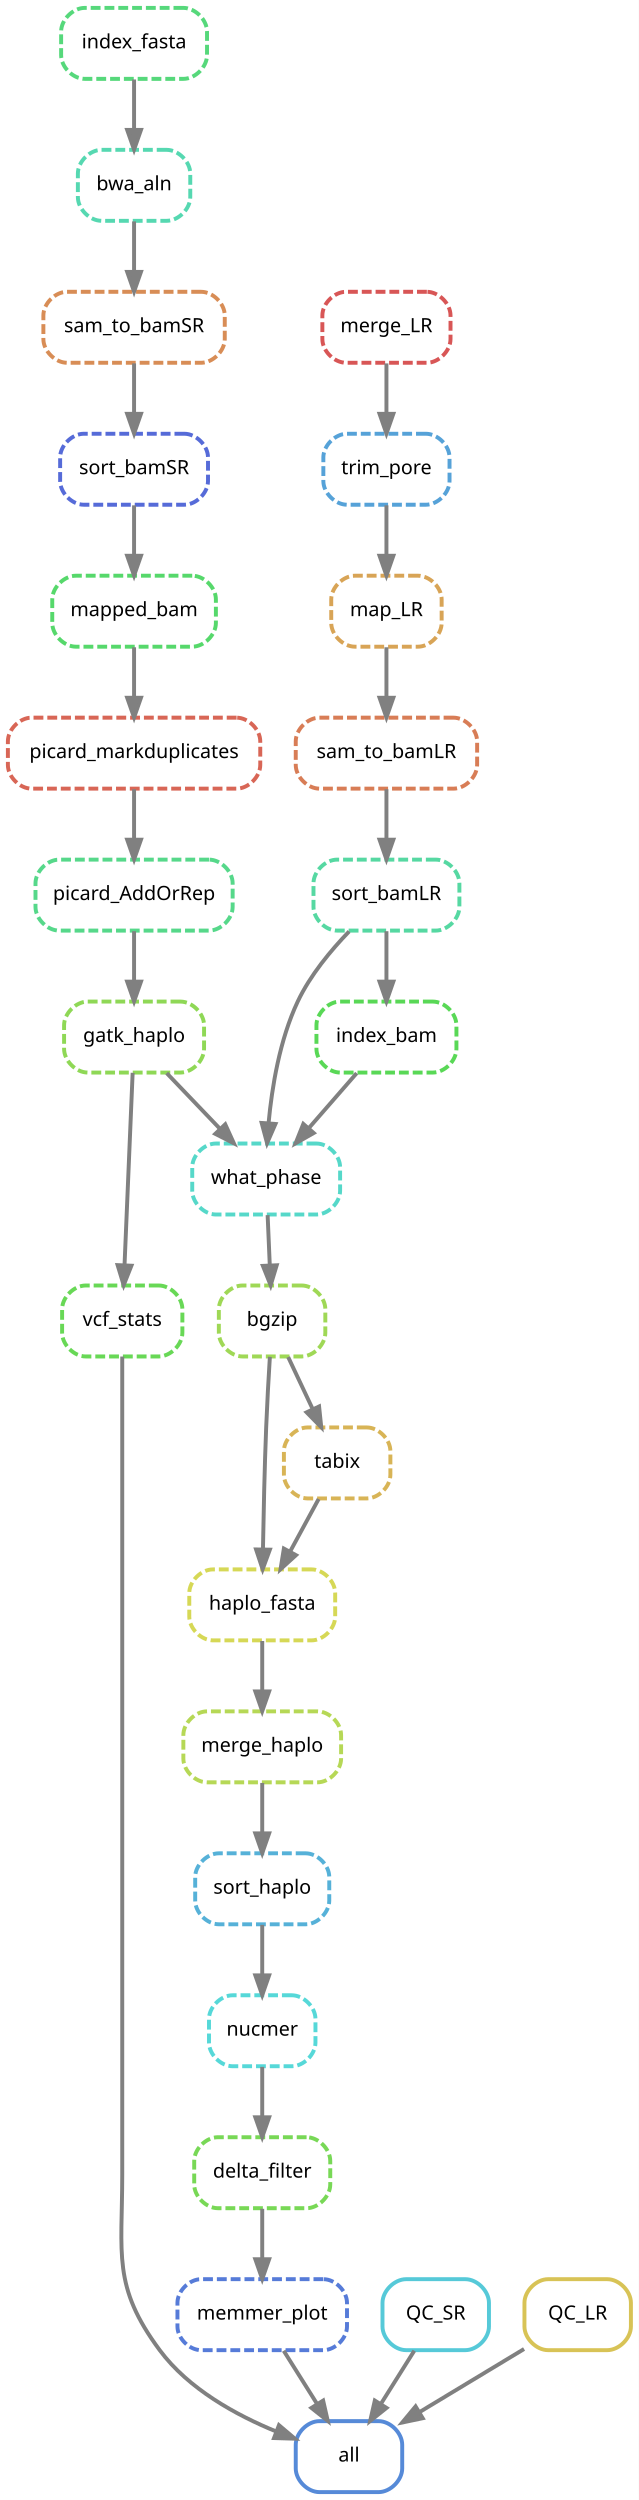
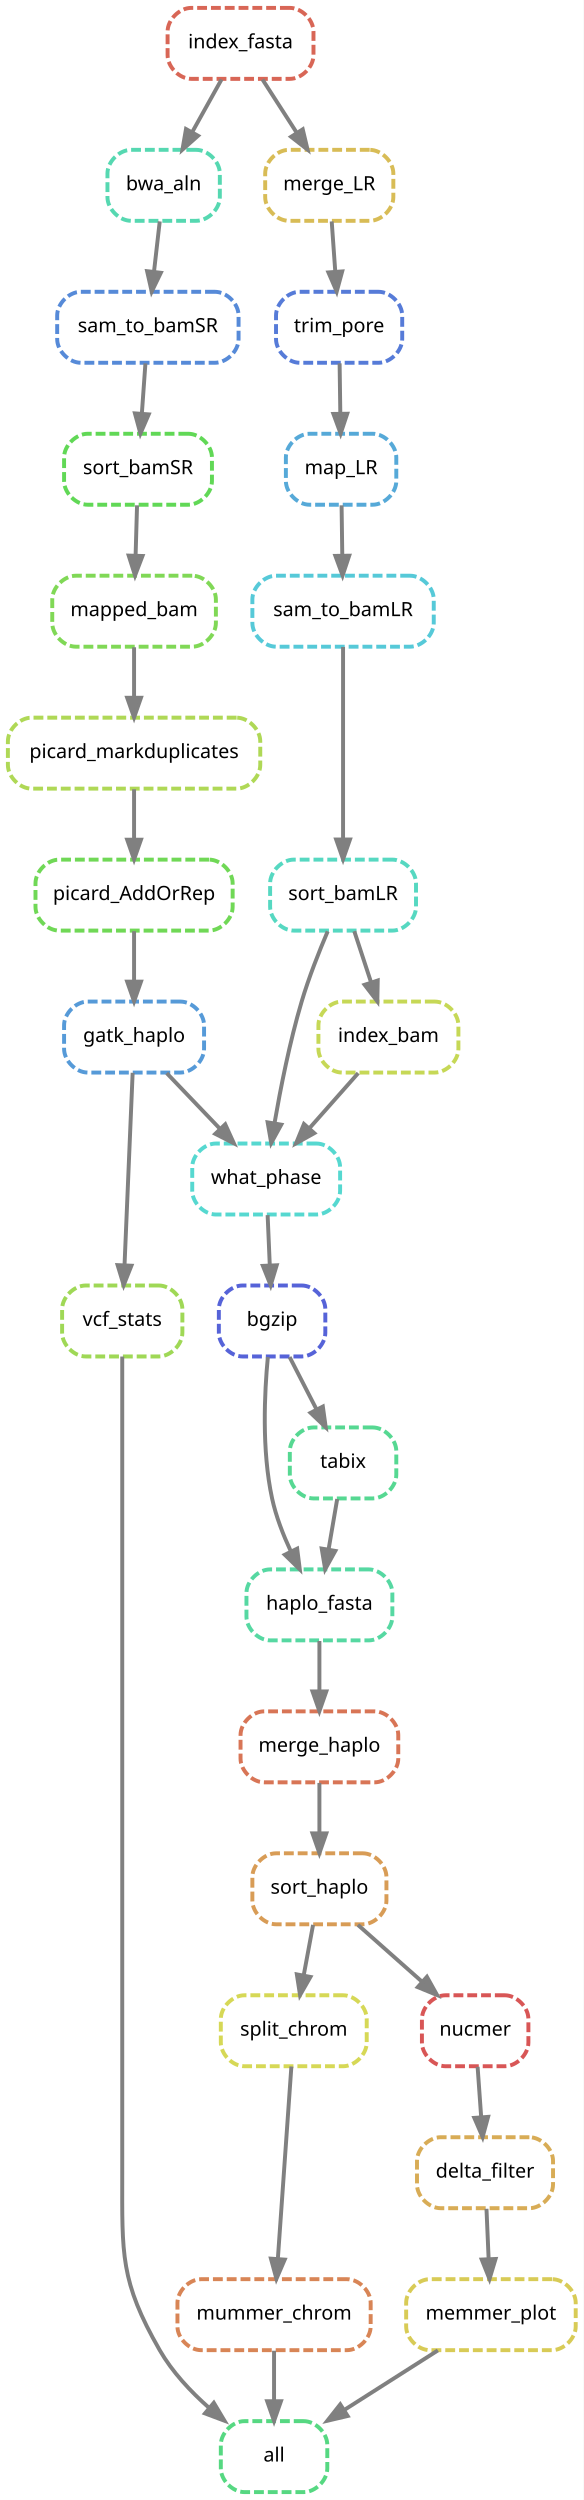
- <svg xmlns="http://www.w3.org/2000/svg" width="324pt" height="1268pt" viewBox="0.00 0.00 324.00 1268.00">
+ <svg xmlns="http://www.w3.org/2000/svg" width="296pt" height="1268pt" viewBox="0.00 0.00 296.00 1268.00">
  <g id="graph0" class="graph" transform="scale(1 1) rotate(0) translate(4 1264)">
-     <polygon fill="white" stroke="transparent" points="-4,4 -4,-1264 320,-1264 320,4 -4,4" />
+     <polygon fill="white" stroke="transparent" points="-4,4 -4,-1264 292,-1264 292,4 -4,4" />
    <g id="node1" class="node">
-       <path fill="none" stroke="#568ad8" stroke-width="2" d="M188,-36C188,-36 158,-36 158,-36 152,-36 146,-30 146,-24 146,-24 146,-12 146,-12 146,-6 152,0 158,0 158,0 188,0 188,0 194,0 200,-6 200,-12 200,-12 200,-24 200,-24 200,-30 194,-36 188,-36" />
-       <text text-anchor="middle" x="173" y="-15.5" font-family="sans" font-size="10.00">all</text>
+       <path fill="none" stroke="#56d882" stroke-width="2" stroke-dasharray="5,2" d="M150,-36C150,-36 120,-36 120,-36 114,-36 108,-30 108,-24 108,-24 108,-12 108,-12 108,-6 114,0 120,0 120,0 150,0 150,0 156,0 162,-6 162,-12 162,-12 162,-24 162,-24 162,-30 156,-36 150,-36" />
+       <text text-anchor="middle" x="135" y="-15.5" font-family="sans" font-size="10.00">all</text>
    </g>
    <g id="node2" class="node">
-       <path fill="none" stroke="#567bd8" stroke-width="2" stroke-dasharray="5,2" d="M160,-108C160,-108 98,-108 98,-108 92,-108 86,-102 86,-96 86,-96 86,-84 86,-84 86,-78 92,-72 98,-72 98,-72 160,-72 160,-72 166,-72 172,-78 172,-84 172,-84 172,-96 172,-96 172,-102 166,-108 160,-108" />
-       <text text-anchor="middle" x="129" y="-87.5" font-family="sans" font-size="10.00">memmer_plot</text>
+       <path fill="none" stroke="#d8cb56" stroke-width="2" stroke-dasharray="5,2" d="M276,-108C276,-108 214,-108 214,-108 208,-108 202,-102 202,-96 202,-96 202,-84 202,-84 202,-78 208,-72 214,-72 214,-72 276,-72 276,-72 282,-72 288,-78 288,-84 288,-84 288,-96 288,-96 288,-102 282,-108 276,-108" />
+       <text text-anchor="middle" x="245" y="-87.5" font-family="sans" font-size="10.00">memmer_plot</text>
    </g>
    <g id="edge1" class="edge">
-       <path fill="none" stroke="grey" stroke-width="2" d="M139.88,-71.7C144.99,-63.56 151.2,-53.69 156.84,-44.7" />
-       <polygon fill="grey" stroke="grey" stroke-width="2" points="159.89,-46.43 162.25,-36.1 153.96,-42.71 159.89,-46.43" />
+       <path fill="none" stroke="grey" stroke-width="2" d="M218.09,-71.88C203.84,-62.81 186.15,-51.55 170.76,-41.76" />
+       <polygon fill="grey" stroke="grey" stroke-width="2" points="172.33,-38.61 162.01,-36.19 168.57,-44.51 172.33,-38.61" />
    </g>
    <g id="node3" class="node">
-       <path fill="none" stroke="#68d856" stroke-width="2" stroke-dasharray="5,2" d="M76.5,-612C76.5,-612 39.5,-612 39.5,-612 33.5,-612 27.5,-606 27.5,-600 27.5,-600 27.5,-588 27.5,-588 27.5,-582 33.5,-576 39.5,-576 39.5,-576 76.5,-576 76.5,-576 82.5,-576 88.5,-582 88.5,-588 88.5,-588 88.5,-600 88.5,-600 88.5,-606 82.5,-612 76.5,-612" />
+       <path fill="none" stroke="#9fd856" stroke-width="2" stroke-dasharray="5,2" d="M76.5,-612C76.5,-612 39.5,-612 39.5,-612 33.5,-612 27.5,-606 27.5,-600 27.5,-600 27.5,-588 27.5,-588 27.5,-582 33.5,-576 39.5,-576 39.5,-576 76.5,-576 76.5,-576 82.5,-576 88.5,-582 88.5,-588 88.5,-588 88.5,-600 88.5,-600 88.5,-606 82.5,-612 76.5,-612" />
      <text text-anchor="middle" x="58" y="-591.5" font-family="sans" font-size="10.00">vcf_stats</text>
    </g>
    <g id="edge2" class="edge">
-       <path fill="none" stroke="grey" stroke-width="2" d="M58,-575.95C58,-549.29 58,-496.11 58,-451 58,-451 58,-451 58,-161 58,-120.55 52.9,-104.48 77,-72 91.59,-52.33 115.76,-39.05 136.19,-30.7" />
-       <polygon fill="grey" stroke="grey" stroke-width="2" points="137.49,-33.95 145.57,-27.1 134.98,-27.42 137.49,-33.95" />
+       <path fill="none" stroke="grey" stroke-width="2" d="M58,-575.95C58,-549.29 58,-496.11 58,-451 58,-451 58,-451 58,-161 58,-120.55 56.89,-107.09 77,-72 83.31,-61 92.68,-51 102.06,-42.72" />
+       <polygon fill="grey" stroke="grey" stroke-width="2" points="104.45,-45.29 109.88,-36.19 99.96,-39.92 104.45,-45.29" />
    </g>
    <g id="node4" class="node">
-       <path fill="none" stroke="#56c9d8" stroke-width="2" d="M232,-108C232,-108 202,-108 202,-108 196,-108 190,-102 190,-96 190,-96 190,-84 190,-84 190,-78 196,-72 202,-72 202,-72 232,-72 232,-72 238,-72 244,-78 244,-84 244,-84 244,-96 244,-96 244,-102 238,-108 232,-108" />
-       <text text-anchor="middle" x="217" y="-87.5" font-family="sans" font-size="10.00">QC_SR</text>
+       <path fill="none" stroke="#d88556" stroke-width="2" stroke-dasharray="5,2" d="M172,-108C172,-108 98,-108 98,-108 92,-108 86,-102 86,-96 86,-96 86,-84 86,-84 86,-78 92,-72 98,-72 98,-72 172,-72 172,-72 178,-72 184,-78 184,-84 184,-84 184,-96 184,-96 184,-102 178,-108 172,-108" />
+       <text text-anchor="middle" x="135" y="-87.5" font-family="sans" font-size="10.00">mummer_chrom</text>
    </g>
    <g id="edge3" class="edge">
-       <path fill="none" stroke="grey" stroke-width="2" d="M206.12,-71.7C201.01,-63.56 194.8,-53.69 189.16,-44.7" />
-       <polygon fill="grey" stroke="grey" stroke-width="2" points="192.04,-42.71 183.75,-36.1 186.11,-46.43 192.04,-42.71" />
+       <path fill="none" stroke="grey" stroke-width="2" d="M135,-71.7C135,-63.98 135,-54.71 135,-46.11" />
+       <polygon fill="grey" stroke="grey" stroke-width="2" points="138.5,-46.1 135,-36.1 131.5,-46.1 138.5,-46.1" />
    </g>
    <g id="node5" class="node">
-       <path fill="none" stroke="#d8c356" stroke-width="2" d="M304,-108C304,-108 274,-108 274,-108 268,-108 262,-102 262,-96 262,-96 262,-84 262,-84 262,-78 268,-72 274,-72 274,-72 304,-72 304,-72 310,-72 316,-78 316,-84 316,-84 316,-96 316,-96 316,-102 310,-108 304,-108" />
-       <text text-anchor="middle" x="289" y="-87.5" font-family="sans" font-size="10.00">QC_LR</text>
+       <path fill="none" stroke="#d8ac56" stroke-width="2" stroke-dasharray="5,2" d="M264.5,-180C264.5,-180 219.5,-180 219.5,-180 213.5,-180 207.5,-174 207.5,-168 207.5,-168 207.5,-156 207.5,-156 207.5,-150 213.5,-144 219.5,-144 219.5,-144 264.5,-144 264.5,-144 270.5,-144 276.5,-150 276.5,-156 276.5,-156 276.5,-168 276.5,-168 276.5,-174 270.5,-180 264.5,-180" />
+       <text text-anchor="middle" x="242" y="-159.5" font-family="sans" font-size="10.00">delta_filter</text>
    </g>
    <g id="edge4" class="edge">
-       <path fill="none" stroke="grey" stroke-width="2" d="M261.8,-72.59C245.95,-63.02 225.77,-50.85 208.66,-40.52" />
-       <polygon fill="grey" stroke="grey" stroke-width="2" points="210.4,-37.48 200.03,-35.31 206.78,-43.47 210.4,-37.48" />
+       <path fill="none" stroke="grey" stroke-width="2" d="M242.74,-143.7C243.07,-135.98 243.47,-126.71 243.84,-118.11" />
+       <polygon fill="grey" stroke="grey" stroke-width="2" points="247.34,-118.25 244.27,-108.1 240.34,-117.95 247.34,-118.25" />
    </g>
    <g id="node6" class="node">
-       <path fill="none" stroke="#78d856" stroke-width="2" stroke-dasharray="5,2" d="M151.5,-180C151.5,-180 106.5,-180 106.5,-180 100.5,-180 94.5,-174 94.5,-168 94.5,-168 94.5,-156 94.5,-156 94.5,-150 100.5,-144 106.5,-144 106.5,-144 151.5,-144 151.5,-144 157.5,-144 163.5,-150 163.5,-156 163.5,-156 163.5,-168 163.5,-168 163.5,-174 157.5,-180 151.5,-180" />
-       <text text-anchor="middle" x="129" y="-159.5" font-family="sans" font-size="10.00">delta_filter</text>
+       <path fill="none" stroke="#569ad8" stroke-width="2" stroke-dasharray="5,2" d="M87.5,-756C87.5,-756 40.5,-756 40.5,-756 34.5,-756 28.5,-750 28.5,-744 28.5,-744 28.5,-732 28.5,-732 28.5,-726 34.5,-720 40.5,-720 40.5,-720 87.5,-720 87.5,-720 93.5,-720 99.5,-726 99.5,-732 99.5,-732 99.5,-744 99.5,-744 99.5,-750 93.5,-756 87.5,-756" />
+       <text text-anchor="middle" x="64" y="-735.5" font-family="sans" font-size="10.00">gatk_haplo</text>
    </g>
    <g id="edge5" class="edge">
-       <path fill="none" stroke="grey" stroke-width="2" d="M129,-143.7C129,-135.98 129,-126.71 129,-118.11" />
-       <polygon fill="grey" stroke="grey" stroke-width="2" points="132.5,-118.1 129,-108.1 125.5,-118.1 132.5,-118.1" />
-     </g>
-     <g id="node7" class="node">
-       <path fill="none" stroke="#8fd856" stroke-width="2" stroke-dasharray="5,2" d="M87.5,-756C87.5,-756 40.5,-756 40.5,-756 34.5,-756 28.5,-750 28.5,-744 28.5,-744 28.5,-732 28.5,-732 28.5,-726 34.5,-720 40.5,-720 40.5,-720 87.5,-720 87.5,-720 93.5,-720 99.5,-726 99.5,-732 99.5,-732 99.5,-744 99.5,-744 99.5,-750 93.5,-756 87.5,-756" />
-       <text text-anchor="middle" x="64" y="-735.5" font-family="sans" font-size="10.00">gatk_haplo</text>
-     </g>
-     <g id="edge6" class="edge">
      <path fill="none" stroke="grey" stroke-width="2" d="M63.28,-719.87C62.25,-695.67 60.38,-651.21 59.16,-622.39" />
      <polygon fill="grey" stroke="grey" stroke-width="2" points="62.65,-622.03 58.73,-612.19 55.65,-622.33 62.65,-622.03" />
    </g>
    <g id="node19" class="node">
-       <path fill="none" stroke="#56d8c9" stroke-width="2" stroke-dasharray="5,2" d="M156.5,-684C156.5,-684 105.5,-684 105.5,-684 99.5,-684 93.5,-678 93.5,-672 93.5,-672 93.5,-660 93.5,-660 93.5,-654 99.5,-648 105.5,-648 105.5,-648 156.5,-648 156.5,-648 162.5,-648 168.5,-654 168.5,-660 168.5,-660 168.5,-672 168.5,-672 168.5,-678 162.5,-684 156.5,-684" />
+       <path fill="none" stroke="#56d8d0" stroke-width="2" stroke-dasharray="5,2" d="M156.5,-684C156.5,-684 105.5,-684 105.5,-684 99.5,-684 93.5,-678 93.5,-672 93.5,-672 93.5,-660 93.5,-660 93.5,-654 99.5,-648 105.5,-648 105.5,-648 156.5,-648 156.5,-648 162.5,-648 168.5,-654 168.5,-660 168.5,-660 168.5,-672 168.5,-672 168.5,-678 162.5,-684 156.5,-684" />
      <text text-anchor="middle" x="131" y="-663.5" font-family="sans" font-size="10.00">what_phase</text>
    </g>
-     <g id="edge21" class="edge">
+     <g id="edge22" class="edge">
      <path fill="none" stroke="grey" stroke-width="2" d="M80.56,-719.7C88.68,-711.22 98.59,-700.86 107.47,-691.58" />
      <polygon fill="grey" stroke="grey" stroke-width="2" points="110.24,-693.75 114.63,-684.1 105.19,-688.91 110.24,-693.75" />
    </g>
+     <g id="node7" class="node">
+       <path fill="none" stroke="#d6d856" stroke-width="2" stroke-dasharray="5,2" d="M170,-252C170,-252 120,-252 120,-252 114,-252 108,-246 108,-240 108,-240 108,-228 108,-228 108,-222 114,-216 120,-216 120,-216 170,-216 170,-216 176,-216 182,-222 182,-228 182,-228 182,-240 182,-240 182,-246 176,-252 170,-252" />
+       <text text-anchor="middle" x="145" y="-231.5" font-family="sans" font-size="10.00">split_chrom</text>
+     </g>
+     <g id="edge6" class="edge">
+       <path fill="none" stroke="grey" stroke-width="2" d="M143.79,-215.87C142.09,-191.67 138.96,-147.21 136.93,-118.39" />
+       <polygon fill="grey" stroke="grey" stroke-width="2" points="140.4,-117.92 136.21,-108.19 133.42,-118.41 140.4,-117.92" />
+     </g>
    <g id="node8" class="node">
-       <path fill="none" stroke="#56d8d8" stroke-width="2" stroke-dasharray="5,2" d="M144,-252C144,-252 114,-252 114,-252 108,-252 102,-246 102,-240 102,-240 102,-228 102,-228 102,-222 108,-216 114,-216 114,-216 144,-216 144,-216 150,-216 156,-222 156,-228 156,-228 156,-240 156,-240 156,-246 150,-252 144,-252" />
-       <text text-anchor="middle" x="129" y="-231.5" font-family="sans" font-size="10.00">nucmer</text>
+       <path fill="none" stroke="#d85656" stroke-width="2" stroke-dasharray="5,2" d="M252,-252C252,-252 222,-252 222,-252 216,-252 210,-246 210,-240 210,-240 210,-228 210,-228 210,-222 216,-216 222,-216 222,-216 252,-216 252,-216 258,-216 264,-222 264,-228 264,-228 264,-240 264,-240 264,-246 258,-252 252,-252" />
+       <text text-anchor="middle" x="237" y="-231.5" font-family="sans" font-size="10.00">nucmer</text>
    </g>
    <g id="edge7" class="edge">
-       <path fill="none" stroke="grey" stroke-width="2" d="M129,-215.7C129,-207.98 129,-198.71 129,-190.11" />
-       <polygon fill="grey" stroke="grey" stroke-width="2" points="132.5,-190.1 129,-180.1 125.5,-190.1 132.5,-190.1" />
+       <path fill="none" stroke="grey" stroke-width="2" d="M238.24,-215.7C238.79,-207.98 239.45,-198.71 240.06,-190.11" />
+       <polygon fill="grey" stroke="grey" stroke-width="2" points="243.56,-190.33 240.78,-180.1 236.57,-189.83 243.56,-190.33" />
    </g>
    <g id="node9" class="node">
-       <path fill="none" stroke="#56d88a" stroke-width="2" stroke-dasharray="5,2" d="M102,-828C102,-828 26,-828 26,-828 20,-828 14,-822 14,-816 14,-816 14,-804 14,-804 14,-798 20,-792 26,-792 26,-792 102,-792 102,-792 108,-792 114,-798 114,-804 114,-804 114,-816 114,-816 114,-822 108,-828 102,-828" />
+       <path fill="none" stroke="#70d856" stroke-width="2" stroke-dasharray="5,2" d="M102,-828C102,-828 26,-828 26,-828 20,-828 14,-822 14,-816 14,-816 14,-804 14,-804 14,-798 20,-792 26,-792 26,-792 102,-792 102,-792 108,-792 114,-798 114,-804 114,-804 114,-816 114,-816 114,-822 108,-828 102,-828" />
      <text text-anchor="middle" x="64" y="-807.5" font-family="sans" font-size="10.00">picard_AddOrRep</text>
    </g>
    <g id="edge8" class="edge">
      <path fill="none" stroke="grey" stroke-width="2" d="M64,-791.7C64,-783.98 64,-774.71 64,-766.11" />
      <polygon fill="grey" stroke="grey" stroke-width="2" points="67.5,-766.1 64,-756.1 60.5,-766.1 67.5,-766.1" />
    </g>
    <g id="node10" class="node">
-       <path fill="none" stroke="#56b1d8" stroke-width="2" stroke-dasharray="5,2" d="M151,-324C151,-324 107,-324 107,-324 101,-324 95,-318 95,-312 95,-312 95,-300 95,-300 95,-294 101,-288 107,-288 107,-288 151,-288 151,-288 157,-288 163,-294 163,-300 163,-300 163,-312 163,-312 163,-318 157,-324 151,-324" />
-       <text text-anchor="middle" x="129" y="-303.5" font-family="sans" font-size="10.00">sort_haplo</text>
+       <path fill="none" stroke="#d89c56" stroke-width="2" stroke-dasharray="5,2" d="M180,-324C180,-324 136,-324 136,-324 130,-324 124,-318 124,-312 124,-312 124,-300 124,-300 124,-294 130,-288 136,-288 136,-288 180,-288 180,-288 186,-288 192,-294 192,-300 192,-300 192,-312 192,-312 192,-318 186,-324 180,-324" />
+       <text text-anchor="middle" x="158" y="-303.5" font-family="sans" font-size="10.00">sort_haplo</text>
    </g>
    <g id="edge9" class="edge">
-       <path fill="none" stroke="grey" stroke-width="2" d="M129,-287.7C129,-279.98 129,-270.71 129,-262.11" />
-       <polygon fill="grey" stroke="grey" stroke-width="2" points="132.5,-262.1 129,-252.1 125.5,-262.1 132.5,-262.1" />
+       <path fill="none" stroke="grey" stroke-width="2" d="M154.79,-287.7C153.35,-279.98 151.63,-270.71 150.04,-262.11" />
+       <polygon fill="grey" stroke="grey" stroke-width="2" points="153.44,-261.3 148.18,-252.1 146.56,-262.58 153.44,-261.3" />
+     </g>
+     <g id="edge10" class="edge">
+       <path fill="none" stroke="grey" stroke-width="2" d="M177.53,-287.7C187.38,-278.97 199.49,-268.24 210.2,-258.75" />
+       <polygon fill="grey" stroke="grey" stroke-width="2" points="212.53,-261.36 217.7,-252.1 207.89,-256.12 212.53,-261.36" />
    </g>
    <g id="node11" class="node">
-       <path fill="none" stroke="#d86656" stroke-width="2" stroke-dasharray="5,2" d="M116,-900C116,-900 12,-900 12,-900 6,-900 0,-894 0,-888 0,-888 0,-876 0,-876 0,-870 6,-864 12,-864 12,-864 116,-864 116,-864 122,-864 128,-870 128,-876 128,-876 128,-888 128,-888 128,-894 122,-900 116,-900" />
+       <path fill="none" stroke="#afd856" stroke-width="2" stroke-dasharray="5,2" d="M116,-900C116,-900 12,-900 12,-900 6,-900 0,-894 0,-888 0,-888 0,-876 0,-876 0,-870 6,-864 12,-864 12,-864 116,-864 116,-864 122,-864 128,-870 128,-876 128,-876 128,-888 128,-888 128,-894 122,-900 116,-900" />
      <text text-anchor="middle" x="64" y="-879.5" font-family="sans" font-size="10.00">picard_markduplicates</text>
    </g>
-     <g id="edge10" class="edge">
+     <g id="edge11" class="edge">
      <path fill="none" stroke="grey" stroke-width="2" d="M64,-863.7C64,-855.98 64,-846.71 64,-838.11" />
      <polygon fill="grey" stroke="grey" stroke-width="2" points="67.5,-838.1 64,-828.1 60.5,-838.1 67.5,-838.1" />
    </g>
    <g id="node12" class="node">
-       <path fill="none" stroke="#b6d856" stroke-width="2" stroke-dasharray="5,2" d="M157,-396C157,-396 101,-396 101,-396 95,-396 89,-390 89,-384 89,-384 89,-372 89,-372 89,-366 95,-360 101,-360 101,-360 157,-360 157,-360 163,-360 169,-366 169,-372 169,-372 169,-384 169,-384 169,-390 163,-396 157,-396" />
-       <text text-anchor="middle" x="129" y="-375.5" font-family="sans" font-size="10.00">merge_haplo</text>
-     </g>
-     <g id="edge11" class="edge">
-       <path fill="none" stroke="grey" stroke-width="2" d="M129,-359.7C129,-351.98 129,-342.71 129,-334.11" />
-       <polygon fill="grey" stroke="grey" stroke-width="2" points="132.5,-334.1 129,-324.1 125.5,-334.1 132.5,-334.1" />
+       <path fill="none" stroke="#d87556" stroke-width="2" stroke-dasharray="5,2" d="M186,-396C186,-396 130,-396 130,-396 124,-396 118,-390 118,-384 118,-384 118,-372 118,-372 118,-366 124,-360 130,-360 130,-360 186,-360 186,-360 192,-360 198,-366 198,-372 198,-372 198,-384 198,-384 198,-390 192,-396 186,-396" />
+       <text text-anchor="middle" x="158" y="-375.5" font-family="sans" font-size="10.00">merge_haplo</text>
+     </g>
+     <g id="edge12" class="edge">
+       <path fill="none" stroke="grey" stroke-width="2" d="M158,-359.7C158,-351.98 158,-342.71 158,-334.11" />
+       <polygon fill="grey" stroke="grey" stroke-width="2" points="161.5,-334.1 158,-324.1 154.5,-334.1 161.5,-334.1" />
    </g>
    <g id="node13" class="node">
-       <path fill="none" stroke="#56d86b" stroke-width="2" stroke-dasharray="5,2" d="M93.5,-972C93.5,-972 34.5,-972 34.5,-972 28.5,-972 22.5,-966 22.5,-960 22.5,-960 22.5,-948 22.5,-948 22.5,-942 28.5,-936 34.5,-936 34.5,-936 93.5,-936 93.5,-936 99.5,-936 105.5,-942 105.5,-948 105.5,-948 105.5,-960 105.5,-960 105.5,-966 99.5,-972 93.5,-972" />
+       <path fill="none" stroke="#80d856" stroke-width="2" stroke-dasharray="5,2" d="M93.5,-972C93.5,-972 34.5,-972 34.5,-972 28.5,-972 22.5,-966 22.5,-960 22.5,-960 22.5,-948 22.5,-948 22.5,-942 28.5,-936 34.5,-936 34.5,-936 93.5,-936 93.5,-936 99.5,-936 105.5,-942 105.5,-948 105.5,-948 105.5,-960 105.5,-960 105.5,-966 99.5,-972 93.5,-972" />
      <text text-anchor="middle" x="64" y="-951.5" font-family="sans" font-size="10.00">mapped_bam</text>
    </g>
-     <g id="edge12" class="edge">
+     <g id="edge13" class="edge">
      <path fill="none" stroke="grey" stroke-width="2" d="M64,-935.7C64,-927.98 64,-918.71 64,-910.11" />
      <polygon fill="grey" stroke="grey" stroke-width="2" points="67.5,-910.1 64,-900.1 60.5,-910.1 67.5,-910.1" />
    </g>
    <g id="node14" class="node">
-       <path fill="none" stroke="#d6d856" stroke-width="2" stroke-dasharray="5,2" d="M154,-468C154,-468 104,-468 104,-468 98,-468 92,-462 92,-456 92,-456 92,-444 92,-444 92,-438 98,-432 104,-432 104,-432 154,-432 154,-432 160,-432 166,-438 166,-444 166,-444 166,-456 166,-456 166,-462 160,-468 154,-468" />
-       <text text-anchor="middle" x="129" y="-447.5" font-family="sans" font-size="10.00">haplo_fasta</text>
-     </g>
-     <g id="edge13" class="edge">
-       <path fill="none" stroke="grey" stroke-width="2" d="M129,-431.7C129,-423.98 129,-414.71 129,-406.11" />
-       <polygon fill="grey" stroke="grey" stroke-width="2" points="132.5,-406.1 129,-396.1 125.5,-406.1 132.5,-406.1" />
+       <path fill="none" stroke="#56d8a2" stroke-width="2" stroke-dasharray="5,2" d="M183,-468C183,-468 133,-468 133,-468 127,-468 121,-462 121,-456 121,-456 121,-444 121,-444 121,-438 127,-432 133,-432 133,-432 183,-432 183,-432 189,-432 195,-438 195,-444 195,-444 195,-456 195,-456 195,-462 189,-468 183,-468" />
+       <text text-anchor="middle" x="158" y="-447.5" font-family="sans" font-size="10.00">haplo_fasta</text>
+     </g>
+     <g id="edge14" class="edge">
+       <path fill="none" stroke="grey" stroke-width="2" d="M158,-431.7C158,-423.98 158,-414.71 158,-406.11" />
+       <polygon fill="grey" stroke="grey" stroke-width="2" points="161.5,-406.1 158,-396.1 154.5,-406.1 161.5,-406.1" />
    </g>
    <g id="node15" class="node">
-       <path fill="none" stroke="#566bd8" stroke-width="2" stroke-dasharray="5,2" d="M89.5,-1044C89.5,-1044 38.5,-1044 38.5,-1044 32.5,-1044 26.5,-1038 26.5,-1032 26.5,-1032 26.5,-1020 26.5,-1020 26.5,-1014 32.5,-1008 38.5,-1008 38.5,-1008 89.5,-1008 89.5,-1008 95.5,-1008 101.5,-1014 101.5,-1020 101.5,-1020 101.5,-1032 101.5,-1032 101.5,-1038 95.5,-1044 89.5,-1044" />
-       <text text-anchor="middle" x="64" y="-1023.5" font-family="sans" font-size="10.00">sort_bamSR</text>
-     </g>
-     <g id="edge14" class="edge">
-       <path fill="none" stroke="grey" stroke-width="2" d="M64,-1007.7C64,-999.98 64,-990.71 64,-982.11" />
-       <polygon fill="grey" stroke="grey" stroke-width="2" points="67.5,-982.1 64,-972.1 60.5,-982.1 67.5,-982.1" />
+       <path fill="none" stroke="#61d856" stroke-width="2" stroke-dasharray="5,2" d="M91.5,-1044C91.5,-1044 40.5,-1044 40.5,-1044 34.5,-1044 28.5,-1038 28.5,-1032 28.5,-1032 28.5,-1020 28.5,-1020 28.5,-1014 34.5,-1008 40.5,-1008 40.5,-1008 91.5,-1008 91.5,-1008 97.5,-1008 103.5,-1014 103.5,-1020 103.5,-1020 103.5,-1032 103.5,-1032 103.5,-1038 97.5,-1044 91.5,-1044" />
+       <text text-anchor="middle" x="66" y="-1023.5" font-family="sans" font-size="10.00">sort_bamSR</text>
+     </g>
+     <g id="edge15" class="edge">
+       <path fill="none" stroke="grey" stroke-width="2" d="M65.51,-1007.7C65.29,-999.98 65.02,-990.71 64.77,-982.11" />
+       <polygon fill="grey" stroke="grey" stroke-width="2" points="68.27,-982 64.49,-972.1 61.28,-982.2 68.27,-982" />
    </g>
    <g id="node16" class="node">
-       <path fill="none" stroke="#9fd856" stroke-width="2" stroke-dasharray="5,2" d="M149,-612C149,-612 119,-612 119,-612 113,-612 107,-606 107,-600 107,-600 107,-588 107,-588 107,-582 113,-576 119,-576 119,-576 149,-576 149,-576 155,-576 161,-582 161,-588 161,-588 161,-600 161,-600 161,-606 155,-612 149,-612" />
+       <path fill="none" stroke="#5663d8" stroke-width="2" stroke-dasharray="5,2" d="M149,-612C149,-612 119,-612 119,-612 113,-612 107,-606 107,-600 107,-600 107,-588 107,-588 107,-582 113,-576 119,-576 119,-576 149,-576 149,-576 155,-576 161,-582 161,-588 161,-588 161,-600 161,-600 161,-606 155,-612 149,-612" />
      <text text-anchor="middle" x="134" y="-591.5" font-family="sans" font-size="10.00">bgzip</text>
    </g>
-     <g id="edge15" class="edge">
-       <path fill="none" stroke="grey" stroke-width="2" d="M132.88,-575.82C132.24,-565.45 131.47,-551.97 131,-540 130.18,-519.28 129.67,-495.84 129.37,-478.21" />
-       <polygon fill="grey" stroke="grey" stroke-width="2" points="132.87,-478.01 129.21,-468.07 125.87,-478.12 132.87,-478.01" />
+     <g id="edge16" class="edge">
+       <path fill="none" stroke="grey" stroke-width="2" d="M131.86,-575.71C130.12,-557.61 128.72,-528.47 134,-504 135.96,-494.92 139.61,-485.52 143.49,-477.2" />
+       <polygon fill="grey" stroke="grey" stroke-width="2" points="146.73,-478.53 148.05,-468.02 140.46,-475.42 146.73,-478.53" />
    </g>
    <g id="node17" class="node">
-       <path fill="none" stroke="#d8b456" stroke-width="2" stroke-dasharray="5,2" d="M182,-540C182,-540 152,-540 152,-540 146,-540 140,-534 140,-528 140,-528 140,-516 140,-516 140,-510 146,-504 152,-504 152,-504 182,-504 182,-504 188,-504 194,-510 194,-516 194,-516 194,-528 194,-528 194,-534 188,-540 182,-540" />
-       <text text-anchor="middle" x="167" y="-519.5" font-family="sans" font-size="10.00">tabix</text>
+       <path fill="none" stroke="#56d892" stroke-width="2" stroke-dasharray="5,2" d="M185,-540C185,-540 155,-540 155,-540 149,-540 143,-534 143,-528 143,-528 143,-516 143,-516 143,-510 149,-504 155,-504 155,-504 185,-504 185,-504 191,-504 197,-510 197,-516 197,-516 197,-528 197,-528 197,-534 191,-540 185,-540" />
+       <text text-anchor="middle" x="170" y="-519.5" font-family="sans" font-size="10.00">tabix</text>
+     </g>
+     <g id="edge20" class="edge">
+       <path fill="none" stroke="grey" stroke-width="2" d="M142.9,-575.7C147,-567.73 151.95,-558.1 156.49,-549.26" />
+       <polygon fill="grey" stroke="grey" stroke-width="2" points="159.74,-550.6 161.2,-540.1 153.52,-547.4 159.74,-550.6" />
+     </g>
+     <g id="edge17" class="edge">
+       <path fill="none" stroke="grey" stroke-width="2" d="M167.03,-503.7C165.71,-495.98 164.12,-486.71 162.65,-478.11" />
+       <polygon fill="grey" stroke="grey" stroke-width="2" points="166.07,-477.37 160.93,-468.1 159.17,-478.55 166.07,-477.37" />
+     </g>
+     <g id="node18" class="node">
+       <path fill="none" stroke="#568ad8" stroke-width="2" stroke-dasharray="5,2" d="M105,-1116C105,-1116 37,-1116 37,-1116 31,-1116 25,-1110 25,-1104 25,-1104 25,-1092 25,-1092 25,-1086 31,-1080 37,-1080 37,-1080 105,-1080 105,-1080 111,-1080 117,-1086 117,-1092 117,-1092 117,-1104 117,-1104 117,-1110 111,-1116 105,-1116" />
+       <text text-anchor="middle" x="71" y="-1095.5" font-family="sans" font-size="10.00">sam_to_bamSR</text>
+     </g>
+     <g id="edge18" class="edge">
+       <path fill="none" stroke="grey" stroke-width="2" d="M69.76,-1079.7C69.21,-1071.98 68.55,-1062.71 67.94,-1054.11" />
+       <polygon fill="grey" stroke="grey" stroke-width="2" points="71.43,-1053.83 67.22,-1044.1 64.44,-1054.33 71.43,-1053.83" />
    </g>
    <g id="edge19" class="edge">
-       <path fill="none" stroke="grey" stroke-width="2" d="M142.16,-575.7C145.91,-567.73 150.45,-558.1 154.62,-549.26" />
-       <polygon fill="grey" stroke="grey" stroke-width="2" points="157.84,-550.64 158.94,-540.1 151.51,-547.66 157.84,-550.64" />
-     </g>
-     <g id="edge16" class="edge">
-       <path fill="none" stroke="grey" stroke-width="2" d="M157.61,-503.7C153.24,-495.64 147.94,-485.89 143.1,-476.98" />
-       <polygon fill="grey" stroke="grey" stroke-width="2" points="146.13,-475.22 138.29,-468.1 139.98,-478.56 146.13,-475.22" />
-     </g>
-     <g id="node18" class="node">
-       <path fill="none" stroke="#d88d56" stroke-width="2" stroke-dasharray="5,2" d="M98,-1116C98,-1116 30,-1116 30,-1116 24,-1116 18,-1110 18,-1104 18,-1104 18,-1092 18,-1092 18,-1086 24,-1080 30,-1080 30,-1080 98,-1080 98,-1080 104,-1080 110,-1086 110,-1092 110,-1092 110,-1104 110,-1104 110,-1110 104,-1116 98,-1116" />
-       <text text-anchor="middle" x="64" y="-1095.5" font-family="sans" font-size="10.00">sam_to_bamSR</text>
-     </g>
-     <g id="edge17" class="edge">
-       <path fill="none" stroke="grey" stroke-width="2" d="M64,-1079.7C64,-1071.98 64,-1062.71 64,-1054.11" />
-       <polygon fill="grey" stroke="grey" stroke-width="2" points="67.5,-1054.1 64,-1044.1 60.5,-1054.1 67.5,-1054.1" />
-     </g>
-     <g id="edge18" class="edge">
      <path fill="none" stroke="grey" stroke-width="2" d="M131.74,-647.7C132.07,-639.98 132.47,-630.71 132.84,-622.11" />
      <polygon fill="grey" stroke="grey" stroke-width="2" points="136.34,-622.25 133.27,-612.1 129.34,-621.95 136.34,-622.25" />
    </g>
    <g id="node20" class="node">
-       <path fill="none" stroke="#56d8b1" stroke-width="2" stroke-dasharray="5,2" d="M80.5,-1188C80.5,-1188 47.5,-1188 47.5,-1188 41.5,-1188 35.5,-1182 35.5,-1176 35.5,-1176 35.5,-1164 35.5,-1164 35.5,-1158 41.5,-1152 47.5,-1152 47.5,-1152 80.5,-1152 80.5,-1152 86.5,-1152 92.5,-1158 92.5,-1164 92.5,-1164 92.5,-1176 92.5,-1176 92.5,-1182 86.5,-1188 80.5,-1188" />
-       <text text-anchor="middle" x="64" y="-1167.5" font-family="sans" font-size="10.00">bwa_aln</text>
-     </g>
-     <g id="edge20" class="edge">
-       <path fill="none" stroke="grey" stroke-width="2" d="M64,-1151.7C64,-1143.98 64,-1134.71 64,-1126.11" />
-       <polygon fill="grey" stroke="grey" stroke-width="2" points="67.5,-1126.1 64,-1116.1 60.5,-1126.1 67.5,-1126.1" />
+       <path fill="none" stroke="#56d8b1" stroke-width="2" stroke-dasharray="5,2" d="M95.5,-1188C95.5,-1188 62.5,-1188 62.5,-1188 56.5,-1188 50.5,-1182 50.5,-1176 50.5,-1176 50.5,-1164 50.5,-1164 50.5,-1158 56.5,-1152 62.5,-1152 62.5,-1152 95.5,-1152 95.5,-1152 101.5,-1152 107.5,-1158 107.5,-1164 107.5,-1164 107.5,-1176 107.5,-1176 107.5,-1182 101.5,-1188 95.5,-1188" />
+       <text text-anchor="middle" x="79" y="-1167.5" font-family="sans" font-size="10.00">bwa_aln</text>
+     </g>
+     <g id="edge21" class="edge">
+       <path fill="none" stroke="grey" stroke-width="2" d="M77.02,-1151.7C76.14,-1143.98 75.08,-1134.71 74.1,-1126.11" />
+       <polygon fill="grey" stroke="grey" stroke-width="2" points="77.57,-1125.64 72.95,-1116.1 70.61,-1126.44 77.57,-1125.64" />
    </g>
    <g id="node21" class="node">
-       <path fill="none" stroke="#56d8a2" stroke-width="2" stroke-dasharray="5,2" d="M217,-828C217,-828 167,-828 167,-828 161,-828 155,-822 155,-816 155,-816 155,-804 155,-804 155,-798 161,-792 167,-792 167,-792 217,-792 217,-792 223,-792 229,-798 229,-804 229,-804 229,-816 229,-816 229,-822 223,-828 217,-828" />
-       <text text-anchor="middle" x="192" y="-807.5" font-family="sans" font-size="10.00">sort_bamLR</text>
-     </g>
-     <g id="edge22" class="edge">
-       <path fill="none" stroke="grey" stroke-width="2" d="M173.08,-791.58C163.8,-781.98 153.28,-769.32 147,-756 137.86,-736.63 133.92,-712.62 132.23,-694.42" />
-       <polygon fill="grey" stroke="grey" stroke-width="2" points="135.7,-693.91 131.46,-684.2 128.72,-694.43 135.7,-693.91" />
+       <path fill="none" stroke="#56d8c1" stroke-width="2" stroke-dasharray="5,2" d="M195,-828C195,-828 145,-828 145,-828 139,-828 133,-822 133,-816 133,-816 133,-804 133,-804 133,-798 139,-792 145,-792 145,-792 195,-792 195,-792 201,-792 207,-798 207,-804 207,-804 207,-816 207,-816 207,-822 201,-828 195,-828" />
+       <text text-anchor="middle" x="170" y="-807.5" font-family="sans" font-size="10.00">sort_bamLR</text>
+     </g>
+     <g id="edge23" class="edge">
+       <path fill="none" stroke="grey" stroke-width="2" d="M162.2,-791.61C157.85,-781.4 152.6,-768.15 149,-756 142.96,-735.63 138.29,-712.04 135.22,-694.26" />
+       <polygon fill="grey" stroke="grey" stroke-width="2" points="138.65,-693.57 133.56,-684.28 131.75,-694.72 138.65,-693.57" />
    </g>
    <g id="node22" class="node">
-       <path fill="none" stroke="#59d856" stroke-width="2" stroke-dasharray="5,2" d="M215.5,-756C215.5,-756 168.5,-756 168.5,-756 162.5,-756 156.5,-750 156.5,-744 156.5,-744 156.5,-732 156.5,-732 156.5,-726 162.5,-720 168.5,-720 168.5,-720 215.5,-720 215.5,-720 221.5,-720 227.5,-726 227.5,-732 227.5,-732 227.5,-744 227.5,-744 227.5,-750 221.5,-756 215.5,-756" />
-       <text text-anchor="middle" x="192" y="-735.5" font-family="sans" font-size="10.00">index_bam</text>
+       <path fill="none" stroke="#c6d856" stroke-width="2" stroke-dasharray="5,2" d="M216.5,-756C216.5,-756 169.5,-756 169.5,-756 163.5,-756 157.5,-750 157.5,-744 157.5,-744 157.5,-732 157.5,-732 157.5,-726 163.5,-720 169.5,-720 169.5,-720 216.5,-720 216.5,-720 222.5,-720 228.5,-726 228.5,-732 228.5,-732 228.5,-744 228.5,-744 228.5,-750 222.5,-756 216.5,-756" />
+       <text text-anchor="middle" x="193" y="-735.5" font-family="sans" font-size="10.00">index_bam</text>
+     </g>
+     <g id="edge27" class="edge">
+       <path fill="none" stroke="grey" stroke-width="2" d="M175.69,-791.7C178.25,-783.9 181.33,-774.51 184.18,-765.83" />
+       <polygon fill="grey" stroke="grey" stroke-width="2" points="187.58,-766.7 187.38,-756.1 180.93,-764.51 187.58,-766.7" />
+     </g>
+     <g id="edge24" class="edge">
+       <path fill="none" stroke="grey" stroke-width="2" d="M177.67,-719.7C170.24,-711.3 161.18,-701.07 153.02,-691.86" />
+       <polygon fill="grey" stroke="grey" stroke-width="2" points="155.4,-689.27 146.15,-684.1 150.16,-693.91 155.4,-689.27" />
+     </g>
+     <g id="node23" class="node">
+       <path fill="none" stroke="#d86656" stroke-width="2" stroke-dasharray="5,2" d="M143,-1260C143,-1260 93,-1260 93,-1260 87,-1260 81,-1254 81,-1248 81,-1248 81,-1236 81,-1236 81,-1230 87,-1224 93,-1224 93,-1224 143,-1224 143,-1224 149,-1224 155,-1230 155,-1236 155,-1236 155,-1248 155,-1248 155,-1254 149,-1260 143,-1260" />
+       <text text-anchor="middle" x="118" y="-1239.5" font-family="sans" font-size="10.00">index_fasta</text>
+     </g>
+     <g id="edge25" class="edge">
+       <path fill="none" stroke="grey" stroke-width="2" d="M108.36,-1223.7C103.87,-1215.64 98.44,-1205.89 93.48,-1196.98" />
+       <polygon fill="grey" stroke="grey" stroke-width="2" points="96.45,-1195.14 88.53,-1188.1 90.34,-1198.54 96.45,-1195.14" />
+     </g>
+     <g id="node27" class="node">
+       <path fill="none" stroke="#d8bc56" stroke-width="2" stroke-dasharray="5,2" d="M183.5,-1188C183.5,-1188 142.5,-1188 142.5,-1188 136.5,-1188 130.5,-1182 130.5,-1176 130.5,-1176 130.5,-1164 130.5,-1164 130.5,-1158 136.5,-1152 142.5,-1152 142.5,-1152 183.5,-1152 183.5,-1152 189.5,-1152 195.5,-1158 195.5,-1164 195.5,-1164 195.5,-1176 195.5,-1176 195.5,-1182 189.5,-1188 183.5,-1188" />
+       <text text-anchor="middle" x="163" y="-1167.5" font-family="sans" font-size="10.00">merge_LR</text>
+     </g>
+     <g id="edge31" class="edge">
+       <path fill="none" stroke="grey" stroke-width="2" d="M129.12,-1223.7C134.36,-1215.56 140.7,-1205.69 146.48,-1196.7" />
+       <polygon fill="grey" stroke="grey" stroke-width="2" points="149.54,-1198.41 152,-1188.1 143.65,-1194.62 149.54,-1198.41" />
+     </g>
+     <g id="node24" class="node">
+       <path fill="none" stroke="#56c9d8" stroke-width="2" stroke-dasharray="5,2" d="M204,-972C204,-972 136,-972 136,-972 130,-972 124,-966 124,-960 124,-960 124,-948 124,-948 124,-942 130,-936 136,-936 136,-936 204,-936 204,-936 210,-936 216,-942 216,-948 216,-948 216,-960 216,-960 216,-966 210,-972 204,-972" />
+       <text text-anchor="middle" x="170" y="-951.5" font-family="sans" font-size="10.00">sam_to_bamLR</text>
    </g>
    <g id="edge26" class="edge">
-       <path fill="none" stroke="grey" stroke-width="2" d="M192,-791.7C192,-783.98 192,-774.71 192,-766.11" />
-       <polygon fill="grey" stroke="grey" stroke-width="2" points="195.5,-766.1 192,-756.1 188.5,-766.1 195.5,-766.1" />
-     </g>
-     <g id="edge23" class="edge">
-       <path fill="none" stroke="grey" stroke-width="2" d="M176.92,-719.7C169.61,-711.3 160.69,-701.07 152.66,-691.86" />
-       <polygon fill="grey" stroke="grey" stroke-width="2" points="155.11,-689.34 145.91,-684.1 149.84,-693.94 155.11,-689.34" />
-     </g>
-     <g id="node23" class="node">
-       <path fill="none" stroke="#56d87b" stroke-width="2" stroke-dasharray="5,2" d="M89,-1260C89,-1260 39,-1260 39,-1260 33,-1260 27,-1254 27,-1248 27,-1248 27,-1236 27,-1236 27,-1230 33,-1224 39,-1224 39,-1224 89,-1224 89,-1224 95,-1224 101,-1230 101,-1236 101,-1236 101,-1248 101,-1248 101,-1254 95,-1260 89,-1260" />
-       <text text-anchor="middle" x="64" y="-1239.5" font-family="sans" font-size="10.00">index_fasta</text>
-     </g>
-     <g id="edge24" class="edge">
-       <path fill="none" stroke="grey" stroke-width="2" d="M64,-1223.7C64,-1215.98 64,-1206.71 64,-1198.11" />
-       <polygon fill="grey" stroke="grey" stroke-width="2" points="67.5,-1198.1 64,-1188.1 60.5,-1198.1 67.5,-1198.1" />
-     </g>
-     <g id="node24" class="node">
-       <path fill="none" stroke="#d87d56" stroke-width="2" stroke-dasharray="5,2" d="M226,-900C226,-900 158,-900 158,-900 152,-900 146,-894 146,-888 146,-888 146,-876 146,-876 146,-870 152,-864 158,-864 158,-864 226,-864 226,-864 232,-864 238,-870 238,-876 238,-876 238,-888 238,-888 238,-894 232,-900 226,-900" />
-       <text text-anchor="middle" x="192" y="-879.5" font-family="sans" font-size="10.00">sam_to_bamLR</text>
-     </g>
-     <g id="edge25" class="edge">
-       <path fill="none" stroke="grey" stroke-width="2" d="M192,-863.7C192,-855.98 192,-846.71 192,-838.11" />
-       <polygon fill="grey" stroke="grey" stroke-width="2" points="195.5,-838.1 192,-828.1 188.5,-838.1 195.5,-838.1" />
+       <path fill="none" stroke="grey" stroke-width="2" d="M170,-935.87C170,-911.67 170,-867.21 170,-838.39" />
+       <polygon fill="grey" stroke="grey" stroke-width="2" points="173.5,-838.19 170,-828.19 166.5,-838.19 173.5,-838.19" />
    </g>
    <g id="node25" class="node">
-       <path fill="none" stroke="#d8a456" stroke-width="2" stroke-dasharray="5,2" d="M208,-972C208,-972 176,-972 176,-972 170,-972 164,-966 164,-960 164,-960 164,-948 164,-948 164,-942 170,-936 176,-936 176,-936 208,-936 208,-936 214,-936 220,-942 220,-948 220,-948 220,-960 220,-960 220,-966 214,-972 208,-972" />
-       <text text-anchor="middle" x="192" y="-951.5" font-family="sans" font-size="10.00">map_LR</text>
-     </g>
-     <g id="edge27" class="edge">
-       <path fill="none" stroke="grey" stroke-width="2" d="M192,-935.7C192,-927.98 192,-918.71 192,-910.11" />
-       <polygon fill="grey" stroke="grey" stroke-width="2" points="195.5,-910.1 192,-900.1 188.5,-910.1 195.5,-910.1" />
+       <path fill="none" stroke="#56a9d8" stroke-width="2" stroke-dasharray="5,2" d="M185,-1044C185,-1044 153,-1044 153,-1044 147,-1044 141,-1038 141,-1032 141,-1032 141,-1020 141,-1020 141,-1014 147,-1008 153,-1008 153,-1008 185,-1008 185,-1008 191,-1008 197,-1014 197,-1020 197,-1020 197,-1032 197,-1032 197,-1038 191,-1044 185,-1044" />
+       <text text-anchor="middle" x="169" y="-1023.5" font-family="sans" font-size="10.00">map_LR</text>
+     </g>
+     <g id="edge28" class="edge">
+       <path fill="none" stroke="grey" stroke-width="2" d="M169.25,-1007.7C169.36,-999.98 169.49,-990.71 169.61,-982.11" />
+       <polygon fill="grey" stroke="grey" stroke-width="2" points="173.11,-982.15 169.76,-972.1 166.11,-982.05 173.11,-982.15" />
    </g>
    <g id="node26" class="node">
-       <path fill="none" stroke="#56a2d8" stroke-width="2" stroke-dasharray="5,2" d="M212,-1044C212,-1044 172,-1044 172,-1044 166,-1044 160,-1038 160,-1032 160,-1032 160,-1020 160,-1020 160,-1014 166,-1008 172,-1008 172,-1008 212,-1008 212,-1008 218,-1008 224,-1014 224,-1020 224,-1020 224,-1032 224,-1032 224,-1038 218,-1044 212,-1044" />
-       <text text-anchor="middle" x="192" y="-1023.5" font-family="sans" font-size="10.00">trim_pore</text>
-     </g>
-     <g id="edge28" class="edge">
-       <path fill="none" stroke="grey" stroke-width="2" d="M192,-1007.7C192,-999.98 192,-990.71 192,-982.11" />
-       <polygon fill="grey" stroke="grey" stroke-width="2" points="195.5,-982.1 192,-972.1 188.5,-982.1 195.5,-982.1" />
-     </g>
-     <g id="node27" class="node">
-       <path fill="none" stroke="#d85656" stroke-width="2" stroke-dasharray="5,2" d="M212.5,-1116C212.5,-1116 171.5,-1116 171.5,-1116 165.5,-1116 159.5,-1110 159.5,-1104 159.5,-1104 159.5,-1092 159.5,-1092 159.5,-1086 165.5,-1080 171.5,-1080 171.5,-1080 212.5,-1080 212.5,-1080 218.5,-1080 224.5,-1086 224.5,-1092 224.5,-1092 224.5,-1104 224.5,-1104 224.5,-1110 218.5,-1116 212.5,-1116" />
-       <text text-anchor="middle" x="192" y="-1095.5" font-family="sans" font-size="10.00">merge_LR</text>
+       <path fill="none" stroke="#567bd8" stroke-width="2" stroke-dasharray="5,2" d="M188,-1116C188,-1116 148,-1116 148,-1116 142,-1116 136,-1110 136,-1104 136,-1104 136,-1092 136,-1092 136,-1086 142,-1080 148,-1080 148,-1080 188,-1080 188,-1080 194,-1080 200,-1086 200,-1092 200,-1092 200,-1104 200,-1104 200,-1110 194,-1116 188,-1116" />
+       <text text-anchor="middle" x="168" y="-1095.5" font-family="sans" font-size="10.00">trim_pore</text>
    </g>
    <g id="edge29" class="edge">
-       <path fill="none" stroke="grey" stroke-width="2" d="M192,-1079.7C192,-1071.98 192,-1062.71 192,-1054.11" />
-       <polygon fill="grey" stroke="grey" stroke-width="2" points="195.5,-1054.1 192,-1044.1 188.5,-1054.1 195.5,-1054.1" />
+       <path fill="none" stroke="grey" stroke-width="2" d="M168.25,-1079.7C168.36,-1071.98 168.49,-1062.71 168.61,-1054.11" />
+       <polygon fill="grey" stroke="grey" stroke-width="2" points="172.11,-1054.15 168.76,-1044.1 165.11,-1054.05 172.11,-1054.15" />
+     </g>
+     <g id="edge30" class="edge">
+       <path fill="none" stroke="grey" stroke-width="2" d="M164.24,-1151.7C164.79,-1143.98 165.45,-1134.71 166.06,-1126.11" />
+       <polygon fill="grey" stroke="grey" stroke-width="2" points="169.56,-1126.33 166.78,-1116.1 162.57,-1125.83 169.56,-1126.33" />
    </g>
  </g>
</svg>
